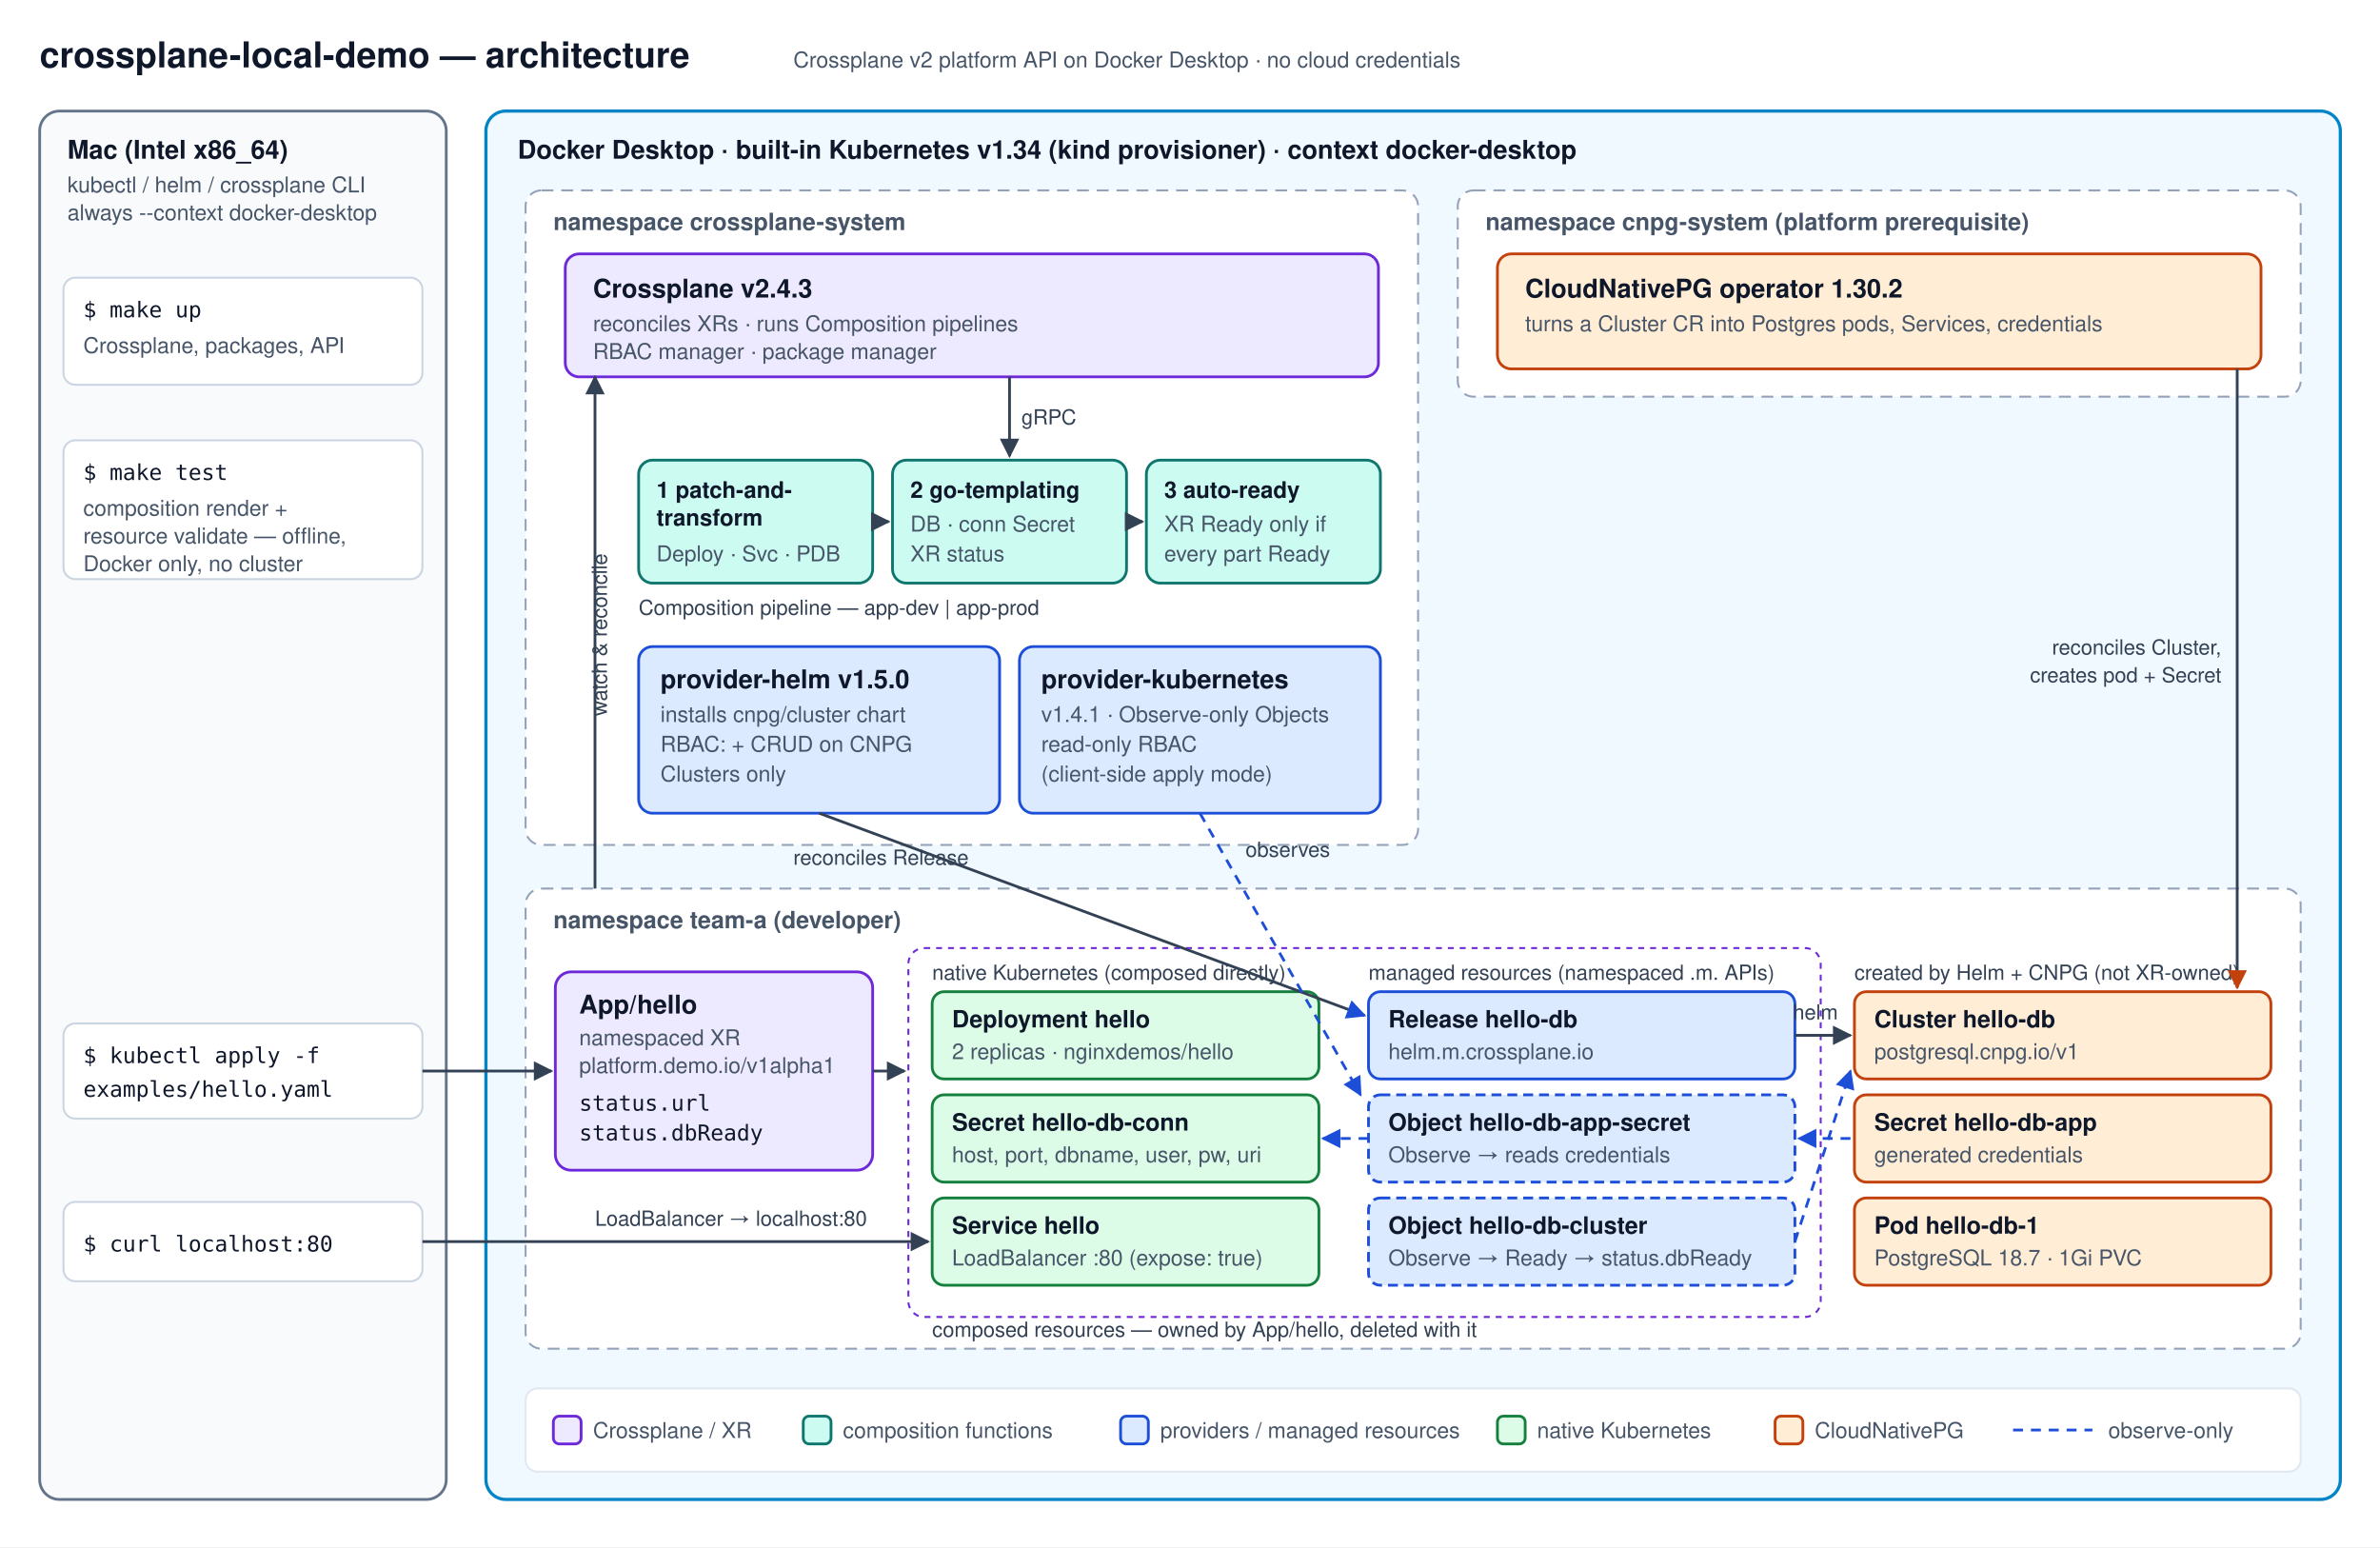
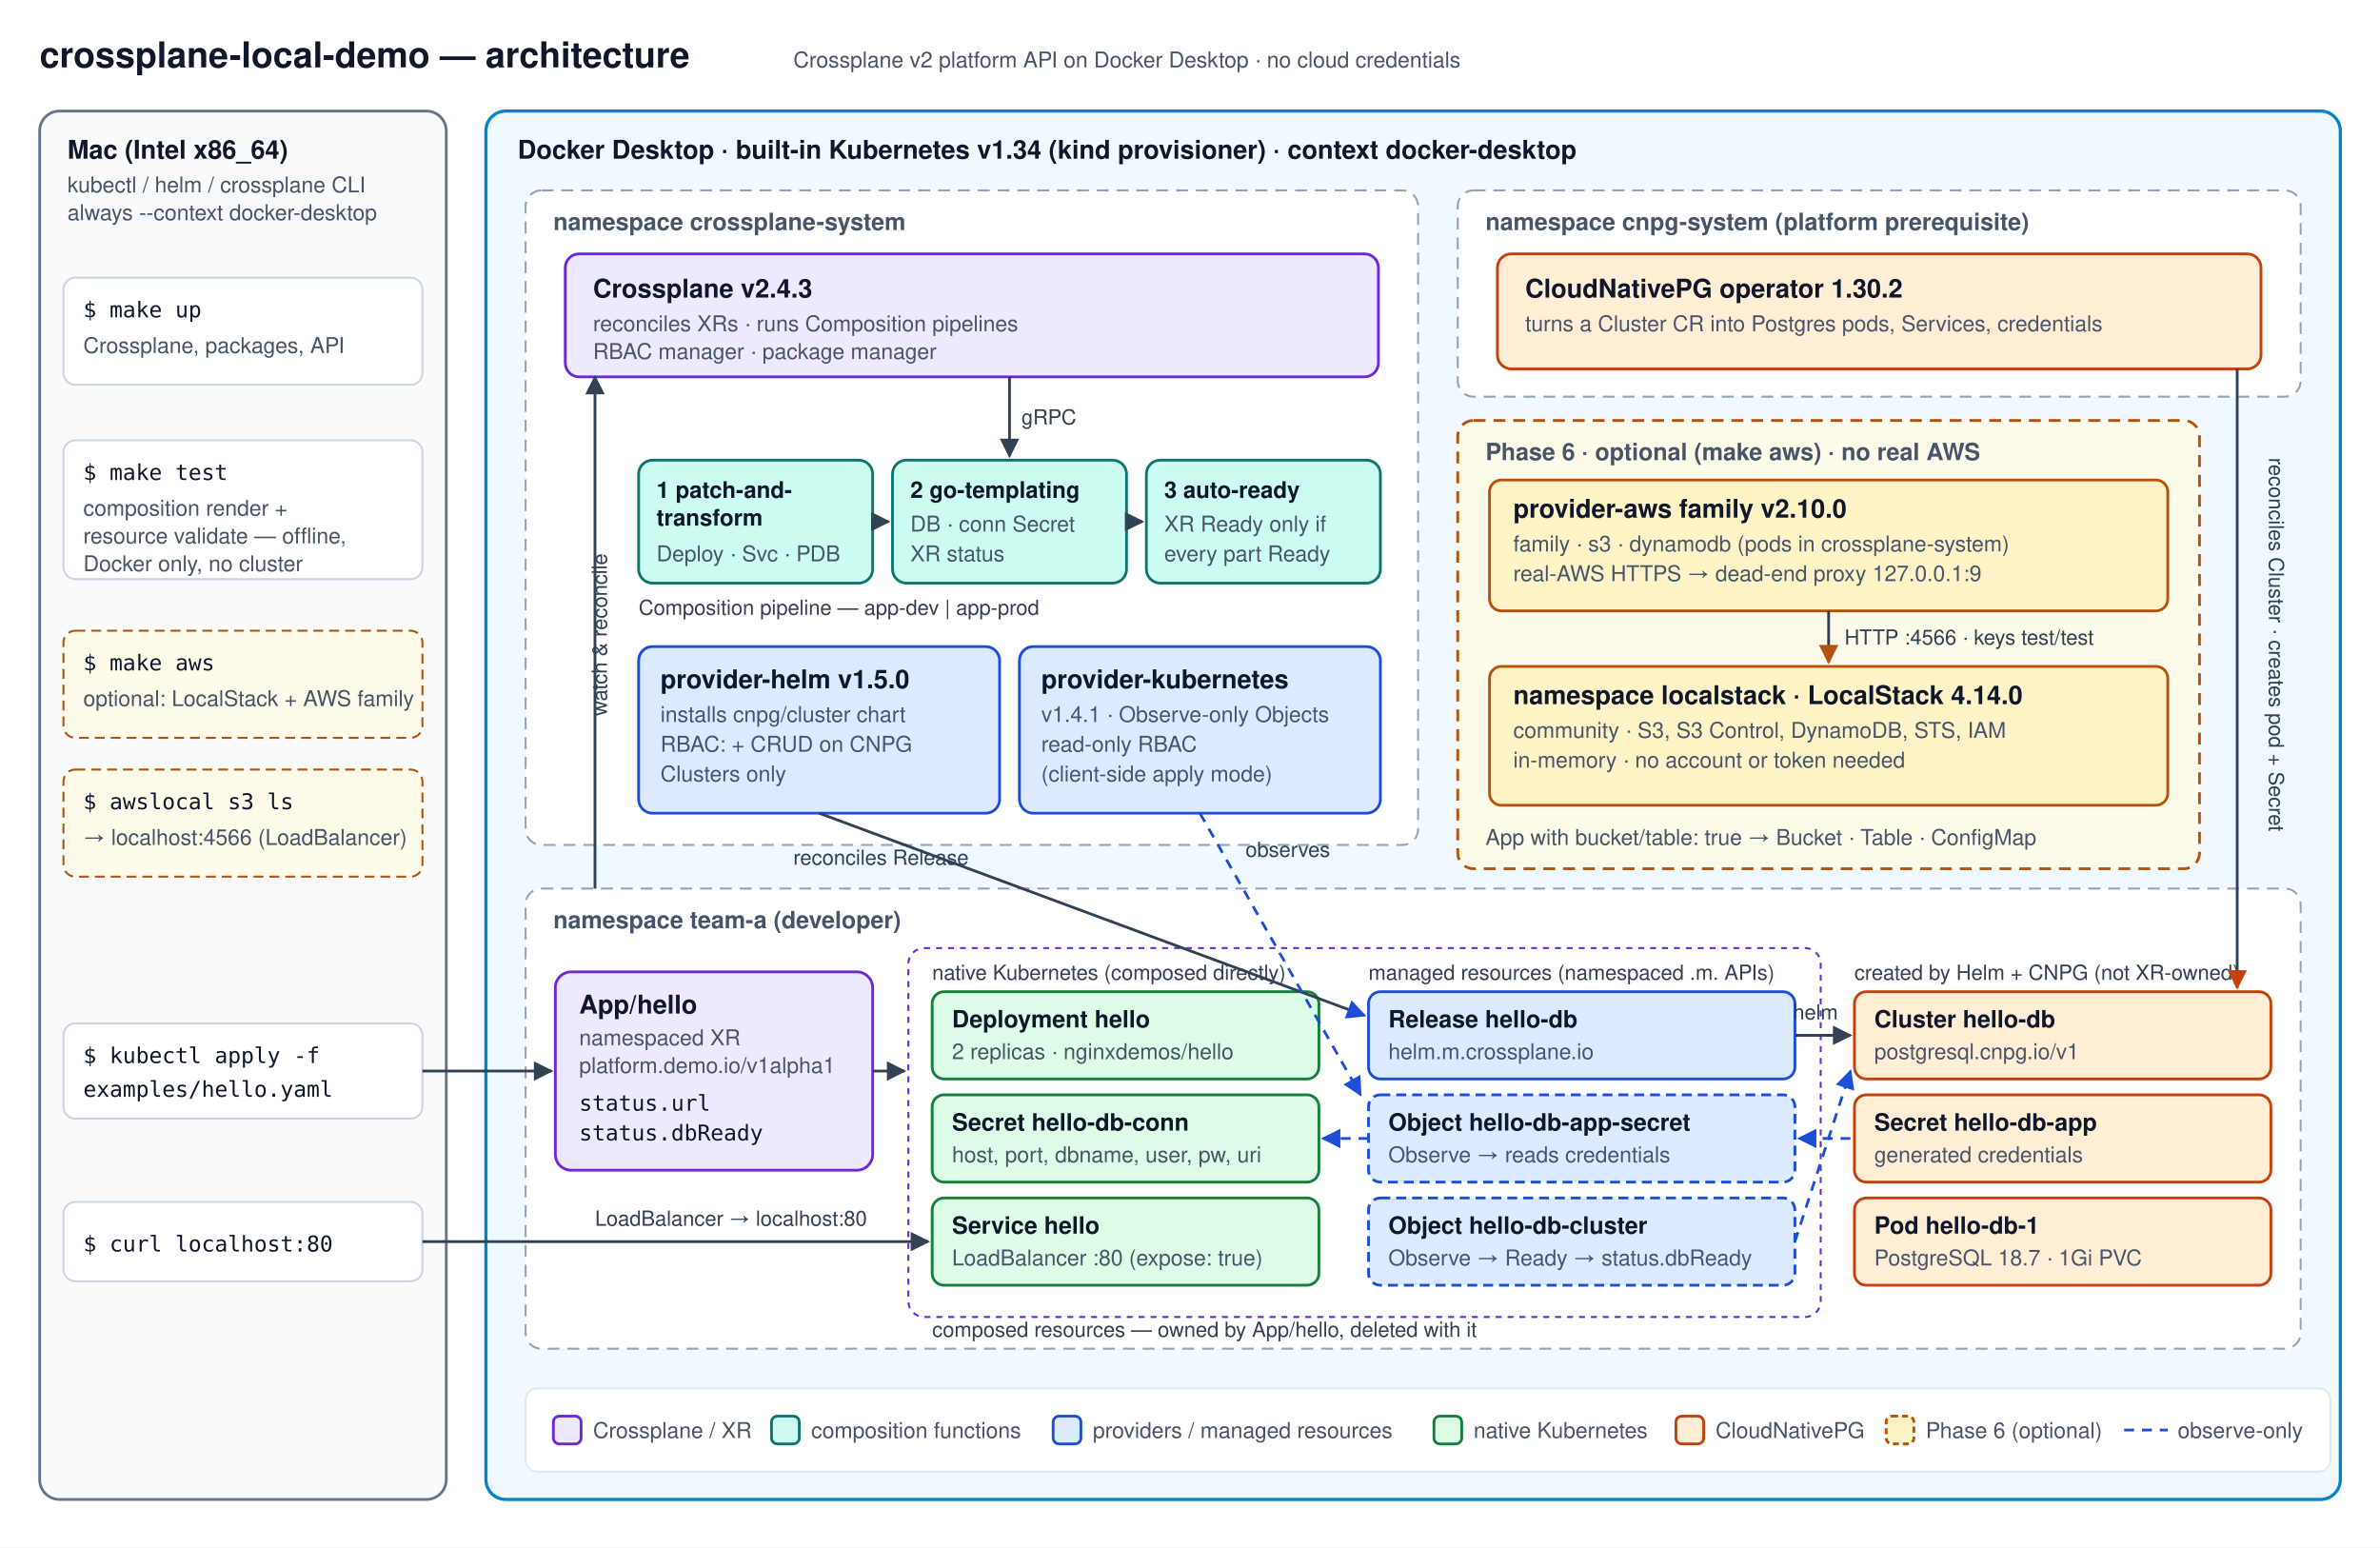
<svg xmlns="http://www.w3.org/2000/svg" viewBox="0 0 1200 780" width="1200" height="780" font-family="-apple-system, BlinkMacSystemFont, 'Segoe UI', Helvetica, Arial, sans-serif" font-size="12">
  <defs>
    <marker id="a" viewBox="0 0 10 10" refX="9" refY="5" markerWidth="7" markerHeight="7" orient="auto-start-reverse">
      <path d="M0,0 L10,5 L0,10 z" fill="#334155" />
    </marker>
    <marker id="ab" viewBox="0 0 10 10" refX="9" refY="5" markerWidth="7" markerHeight="7" orient="auto-start-reverse">
      <path d="M0,0 L10,5 L0,10 z" fill="#1D4ED8" />
+     </marker>
+     <marker id="aa" viewBox="0 0 10 10" refX="9" refY="5" markerWidth="7" markerHeight="7" orient="auto-start-reverse">
+       <path d="M0,0 L10,5 L0,10 z" fill="#B45309" />
    </marker>
    <marker id="ao" viewBox="0 0 10 10" refX="9" refY="5" markerWidth="7" markerHeight="7" orient="auto-start-reverse">
      <path d="M0,0 L10,5 L0,10 z" fill="#C2410C" />
    </marker>
    <style>
      .t  { fill:#0F172A; }
      .s  { fill:#475569; font-size:11px; }
      .h  { font-weight:600; font-size:13px; fill:#0F172A; }
      .ns { font-weight:600; font-size:12px; fill:#475569; }
      .m  { font-family: ui-monospace, SFMono-Regular, Menlo, monospace; font-size:11px; fill:#0F172A; }
      .lbl{ font-size:10.5px; fill:#334155; }
      .xp { fill:#EDE9FE; stroke:#6D28D9; }
      .fn { fill:#CCFBF1; stroke:#0F766E; }
      .pv { fill:#DBEAFE; stroke:#1D4ED8; }
      .k8 { fill:#DCFCE7; stroke:#15803D; }
      .pg { fill:#FFEDD5; stroke:#C2410C; }
+       .aw { fill:#FEF3C7; stroke:#B45309; }
      .box{ stroke-width:1.4; }
      .ln { stroke:#334155; stroke-width:1.4; fill:none; }
      .obs{ stroke:#1D4ED8; stroke-width:1.4; fill:none; stroke-dasharray:5 4; }
    </style>
  </defs>
  <rect width="1200" height="780" fill="#FFFFFF" />
  <text x="20" y="34" font-size="18" font-weight="700" class="t">crossplane-local-demo — architecture</text>
  <text x="400" y="34" class="s">Crossplane v2 platform API on Docker Desktop · no cloud credentials</text>
  <rect x="20" y="56" width="205" height="700" rx="10" fill="#F8FAFC" stroke="#64748B" stroke-width="1.4" />
  <text x="34" y="80" class="h">Mac (Intel x86_64)</text>
  <text x="34" y="97" class="s">kubectl / helm / crossplane CLI</text>
  <text x="34" y="111" class="s">always --context docker-desktop</text>
  <rect x="32" y="140" width="181" height="54" rx="6" fill="#FFFFFF" stroke="#CBD5E1" />
  <text x="42" y="160" class="m">$ make up</text>
  <text x="42" y="178" class="s">Crossplane, packages, API</text>
  <rect x="32" y="222" width="181" height="70" rx="6" fill="#FFFFFF" stroke="#CBD5E1" />
  <text x="42" y="242" class="m">$ make test</text>
  <text x="42" y="260" class="s">composition render +</text>
  <text x="42" y="274" class="s">resource validate — offline,</text>
  <text x="42" y="288" class="s">Docker only, no cluster</text>
+   <rect x="32" y="318" width="181" height="54" rx="6" fill="#FFFBEB" stroke="#B45309" stroke-dasharray="5 3" />
+   <text x="42" y="338" class="m">$ make aws</text>
+   <text x="42" y="356" class="s">optional: LocalStack + AWS family</text>
+   <rect x="32" y="388" width="181" height="54" rx="6" fill="#FFFBEB" stroke="#B45309" stroke-dasharray="5 3" />
+   <text x="42" y="408" class="m">$ awslocal s3 ls</text>
+   <text x="42" y="426" class="s">→ localhost:4566 (LoadBalancer)</text>
  <rect x="32" y="516" width="181" height="48" rx="6" fill="#FFFFFF" stroke="#CBD5E1" />
  <text x="42" y="536" class="m">$ kubectl apply -f</text>
  <text x="42" y="553" class="m">  examples/hello.yaml</text>
  <rect x="32" y="606" width="181" height="40" rx="6" fill="#FFFFFF" stroke="#CBD5E1" />
  <text x="42" y="631" class="m">$ curl localhost:80</text>
  <rect x="245" y="56" width="935" height="700" rx="10" fill="#F0F9FF" stroke="#0284C7" stroke-width="1.6" />
  <text x="261" y="80" class="h">Docker Desktop · built-in Kubernetes v1.34 (kind provisioner) · context docker-desktop</text>
  <rect x="265" y="96" width="450" height="330" rx="8" fill="#FFFFFF" stroke="#94A3B8" stroke-dasharray="6 4" />
  <text x="279" y="116" class="ns">namespace crossplane-system</text>
  <rect x="285" y="128" width="410" height="62" rx="7" class="xp box" />
  <text x="299" y="150" class="h">Crossplane v2.4.3</text>
  <text x="299" y="167" class="s">reconciles XRs · runs Composition pipelines</text>
  <text x="299" y="181" class="s">RBAC manager · package manager</text>
  <rect x="322" y="232" width="118" height="62" rx="7" class="fn box" />
  <text x="331" y="251" class="t" font-weight="600" font-size="11.5">1 patch-and-</text>
  <text x="331" y="265" class="t" font-weight="600" font-size="11.5">   transform</text>
  <text x="331" y="283" class="s">Deploy · Svc · PDB</text>
  <rect x="450" y="232" width="118" height="62" rx="7" class="fn box" />
  <text x="459" y="251" class="t" font-weight="600" font-size="11.5">2 go-templating</text>
  <text x="459" y="268" class="s">DB · conn Secret</text>
  <text x="459" y="283" class="s">XR status</text>
  <rect x="578" y="232" width="118" height="62" rx="7" class="fn box" />
  <text x="587" y="251" class="t" font-weight="600" font-size="11.5">3 auto-ready</text>
  <text x="587" y="268" class="s">XR Ready only if</text>
  <text x="587" y="283" class="s">every part Ready</text>
  <path d="M440,263 L448,263" class="ln" marker-end="url(#a)" />
  <path d="M568,263 L576,263" class="ln" marker-end="url(#a)" />
  <text x="322" y="310" class="lbl">Composition pipeline — app-dev | app-prod</text>
  <path d="M509,190 L509,230" class="ln" marker-end="url(#a)" />
  <text x="515" y="214" class="lbl">gRPC</text>
  <rect x="322" y="326" width="182" height="84" rx="7" class="pv box" />
  <text x="333" y="347" class="h">provider-helm v1.5.0</text>
  <text x="333" y="364" class="s">installs cnpg/cluster chart</text>
  <text x="333" y="379" class="s">RBAC: + CRUD on CNPG</text>
  <text x="333" y="394" class="s">Clusters only</text>
  <rect x="514" y="326" width="182" height="84" rx="7" class="pv box" />
  <text x="525" y="347" class="h">provider-kubernetes</text>
  <text x="525" y="364" class="s">v1.4.1 · Observe-only Objects</text>
  <text x="525" y="379" class="s">read-only RBAC</text>
  <text x="525" y="394" class="s">(client-side apply mode)</text>
  <path d="M300,190 L300,488" class="ln" marker-start="url(#a)" marker-end="url(#a)" />
  <text x="306" y="320" class="lbl" transform="rotate(-90 306 320)" text-anchor="middle">watch &amp; reconcile</text>
  <rect x="735" y="96" width="425" height="104" rx="8" fill="#FFFFFF" stroke="#94A3B8" stroke-dasharray="6 4" />
  <text x="749" y="116" class="ns">namespace cnpg-system  (platform prerequisite)</text>
  <rect x="755" y="128" width="385" height="58" rx="7" class="pg box" />
  <text x="769" y="150" class="h">CloudNativePG operator 1.30.2</text>
  <text x="769" y="167" class="s">turns a Cluster CR into Postgres pods, Services, credentials</text>
  <rect x="265" y="448" width="895" height="232" rx="8" fill="#FFFFFF" stroke="#94A3B8" stroke-dasharray="6 4" />
  <text x="279" y="468" class="ns">namespace team-a  (developer)</text>
  <rect x="280" y="490" width="160" height="100" rx="8" class="xp box" stroke-width="2" />
  <text x="292" y="511" class="h">App/hello</text>
  <text x="292" y="527" class="s">namespaced XR</text>
  <text x="292" y="541" class="s">platform.demo.io/v1alpha1</text>
  <text x="292" y="560" class="m">status.url</text>
  <text x="292" y="575" class="m">status.dbReady</text>
  <rect x="458" y="478" width="460" height="186" rx="8" fill="none" stroke="#6D28D9" stroke-dasharray="3 3" />
  <text x="470" y="674" class="lbl" fill="#6D28D9">composed resources — owned by App/hello, deleted with it</text>
  <path d="M440,540 L456,540" class="ln" marker-end="url(#a)" />
  <text x="470" y="494" class="lbl">native Kubernetes (composed directly)</text>
  <rect x="470" y="500" width="195" height="44" rx="6" class="k8 box" />
  <text x="480" y="518" class="t" font-weight="600">Deployment hello</text>
  <text x="480" y="534" class="s">2 replicas · nginxdemos/hello</text>
  <rect x="470" y="552" width="195" height="44" rx="6" class="k8 box" />
  <text x="480" y="570" class="t" font-weight="600">Secret hello-db-conn</text>
  <text x="480" y="586" class="s">host, port, dbname, user, pw, uri</text>
  <rect x="470" y="604" width="195" height="44" rx="6" class="k8 box" />
  <text x="480" y="622" class="t" font-weight="600">Service hello</text>
  <text x="480" y="638" class="s">LoadBalancer :80 (expose: true)</text>
  <text x="690" y="494" class="lbl">managed resources (namespaced .m. APIs)</text>
  <rect x="690" y="500" width="215" height="44" rx="6" class="pv box" />
  <text x="700" y="518" class="t" font-weight="600">Release hello-db</text>
  <text x="700" y="534" class="s">helm.m.crossplane.io</text>
  <rect x="690" y="552" width="215" height="44" rx="6" class="pv box" stroke-dasharray="5 3" />
  <text x="700" y="570" class="t" font-weight="600">Object hello-db-app-secret</text>
  <text x="700" y="586" class="s">Observe → reads credentials</text>
  <rect x="690" y="604" width="215" height="44" rx="6" class="pv box" stroke-dasharray="5 3" />
  <text x="700" y="622" class="t" font-weight="600">Object hello-db-cluster</text>
  <text x="700" y="638" class="s">Observe → Ready → status.dbReady</text>
  <text x="935" y="494" class="lbl" font-size="10">created by Helm + CNPG (not XR-owned)</text>
  <rect x="935" y="500" width="210" height="44" rx="6" class="pg box" />
  <text x="945" y="518" class="t" font-weight="600">Cluster hello-db</text>
  <text x="945" y="534" class="s">postgresql.cnpg.io/v1</text>
  <rect x="935" y="552" width="210" height="44" rx="6" class="pg box" />
  <text x="945" y="570" class="t" font-weight="600">Secret hello-db-app</text>
  <text x="945" y="586" class="s">generated credentials</text>
  <rect x="935" y="604" width="210" height="44" rx="6" class="pg box" />
  <text x="945" y="622" class="t" font-weight="600">Pod hello-db-1</text>
  <text x="945" y="638" class="s">PostgreSQL 18.7 · 1Gi PVC</text>
  <path d="M413,410 L688,512" class="ln" stroke="#1D4ED8" marker-end="url(#ab)" />
  <text x="400" y="436" class="lbl" fill="#1D4ED8">reconciles Release</text>
  <path d="M605,410 L686,552" class="obs" marker-end="url(#ab)" />
  <text x="628" y="432" class="lbl" fill="#1D4ED8">observes</text>
  <path d="M905,522 L933,522" class="ln" marker-end="url(#a)" />
  <text x="904" y="514" class="lbl" font-size="9.5">helm</text>
  <path d="M933,574 L907,574" class="obs" marker-end="url(#ab)" />
  <path d="M905,626 L933,540" class="obs" marker-end="url(#ab)" />
  <path d="M690,574 L667,574" class="obs" marker-end="url(#ab)" />
  <path d="M1128,186 L1128,498" class="ln" stroke="#C2410C" marker-end="url(#ao)" />
-   <text x="1120" y="330" class="lbl" fill="#C2410C" text-anchor="end">reconciles Cluster,</text>
-   <text x="1120" y="344" class="lbl" fill="#C2410C" text-anchor="end">creates pod + Secret</text>
+   <text x="1144" y="325" class="lbl" fill="#C2410C" text-anchor="middle" transform="rotate(90 1144 325)">reconciles Cluster · creates pod + Secret</text>
  <path d="M213,540 L278,540" class="ln" marker-end="url(#a)" />
  <path d="M213,626 L468,626" class="ln" stroke="#15803D" marker-end="url(#a)" />
  <text x="300" y="618" class="lbl" fill="#15803D">LoadBalancer → localhost:80</text>
+   <rect x="735" y="212" width="374" height="226" rx="8" fill="#FFFBEB" stroke="#B45309" stroke-width="1.4" stroke-dasharray="6 4" />
+   <text x="749" y="232" class="ns" fill="#B45309">Phase 6 · optional (make aws) · no real AWS</text>
+   <rect x="751" y="242" width="342" height="66" rx="6" class="aw box" />
+   <text x="763" y="261" class="h">provider-aws family v2.10.0</text>
+   <text x="763" y="278" class="s">family · s3 · dynamodb (pods in crossplane-system)</text>
+   <text x="763" y="293" class="s">real-AWS HTTPS → dead-end proxy 127.0.0.1:9</text>
+   <path d="M922,308 L922,334" class="ln" stroke="#B45309" marker-end="url(#aa)" />
+   <text x="930" y="325" class="lbl" fill="#B45309">HTTP :4566 · keys test/test</text>
+   <rect x="751" y="336" width="342" height="70" rx="6" class="aw box" />
+   <text x="763" y="355" class="h">namespace localstack · LocalStack 4.14.0</text>
+   <text x="763" y="372" class="s">community · S3, S3 Control, DynamoDB, STS, IAM</text>
+   <text x="763" y="387" class="s">in-memory · no account or token needed</text>
+   <text x="749" y="426" class="s">App with bucket/table: true → Bucket · Table · ConfigMap</text>
  <g transform="translate(265,700)">
-     <rect x="0" y="0" width="895" height="42" rx="6" fill="#FFFFFF" stroke="#E2E8F0" />
+     <rect x="0" y="0" width="910" height="42" rx="6" fill="#FFFFFF" stroke="#E2E8F0" />
    <rect x="14" y="14" width="14" height="14" rx="3" class="xp box" />
    <text x="34" y="25" class="s">Crossplane / XR</text>
-     <rect x="140" y="14" width="14" height="14" rx="3" class="fn box" />
-     <text x="160" y="25" class="s">composition functions</text>
-     <rect x="300" y="14" width="14" height="14" rx="3" class="pv box" />
-     <text x="320" y="25" class="s">providers / managed resources</text>
-     <rect x="490" y="14" width="14" height="14" rx="3" class="k8 box" />
-     <text x="510" y="25" class="s">native Kubernetes</text>
-     <rect x="630" y="14" width="14" height="14" rx="3" class="pg box" />
-     <text x="650" y="25" class="s">CloudNativePG</text>
-     <path d="M750,21 L790,21" class="obs" />
-     <text x="798" y="25" class="s">observe-only</text>
+     <rect x="124" y="14" width="14" height="14" rx="3" class="fn box" />
+     <text x="144" y="25" class="s">composition functions</text>
+     <rect x="266" y="14" width="14" height="14" rx="3" class="pv box" />
+     <text x="286" y="25" class="s">providers / managed resources</text>
+     <rect x="458" y="14" width="14" height="14" rx="3" class="k8 box" />
+     <text x="478" y="25" class="s">native Kubernetes</text>
+     <rect x="580" y="14" width="14" height="14" rx="3" class="pg box" />
+     <text x="600" y="25" class="s">CloudNativePG</text>
+     <rect x="686" y="14" width="14" height="14" rx="3" class="aw box" stroke-dasharray="3 2" />
+     <text x="706" y="25" class="s">Phase 6 (optional)</text>
+     <path d="M806,21 L828,21" class="obs" />
+     <text x="833" y="25" class="s">observe-only</text>
  </g>
</svg>
